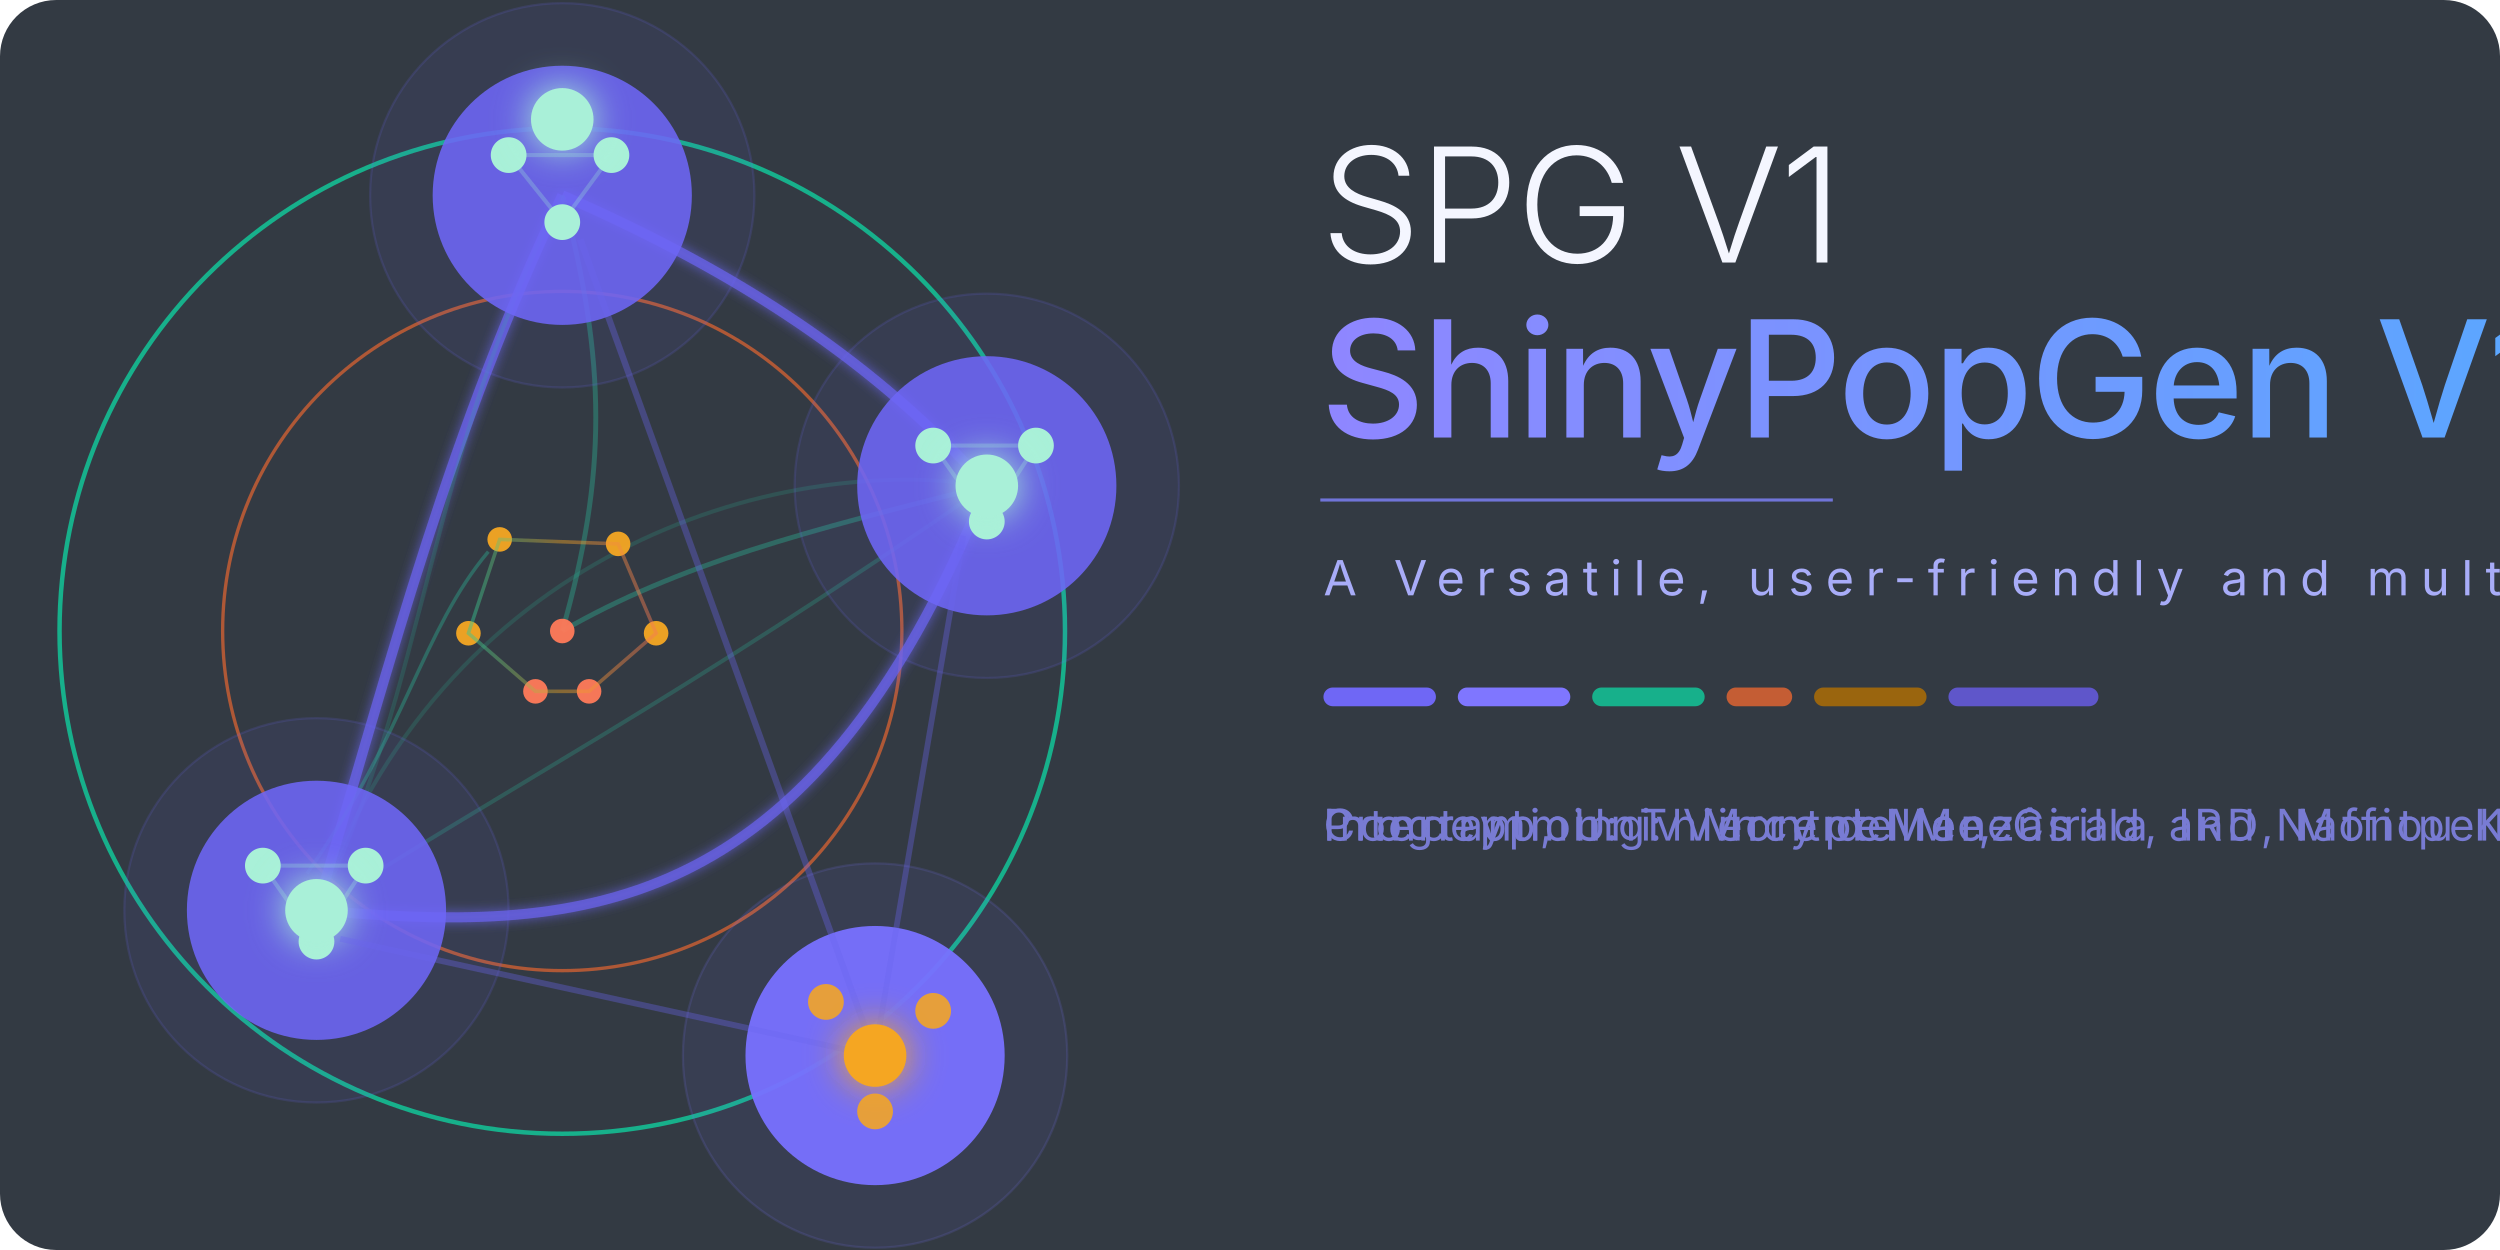
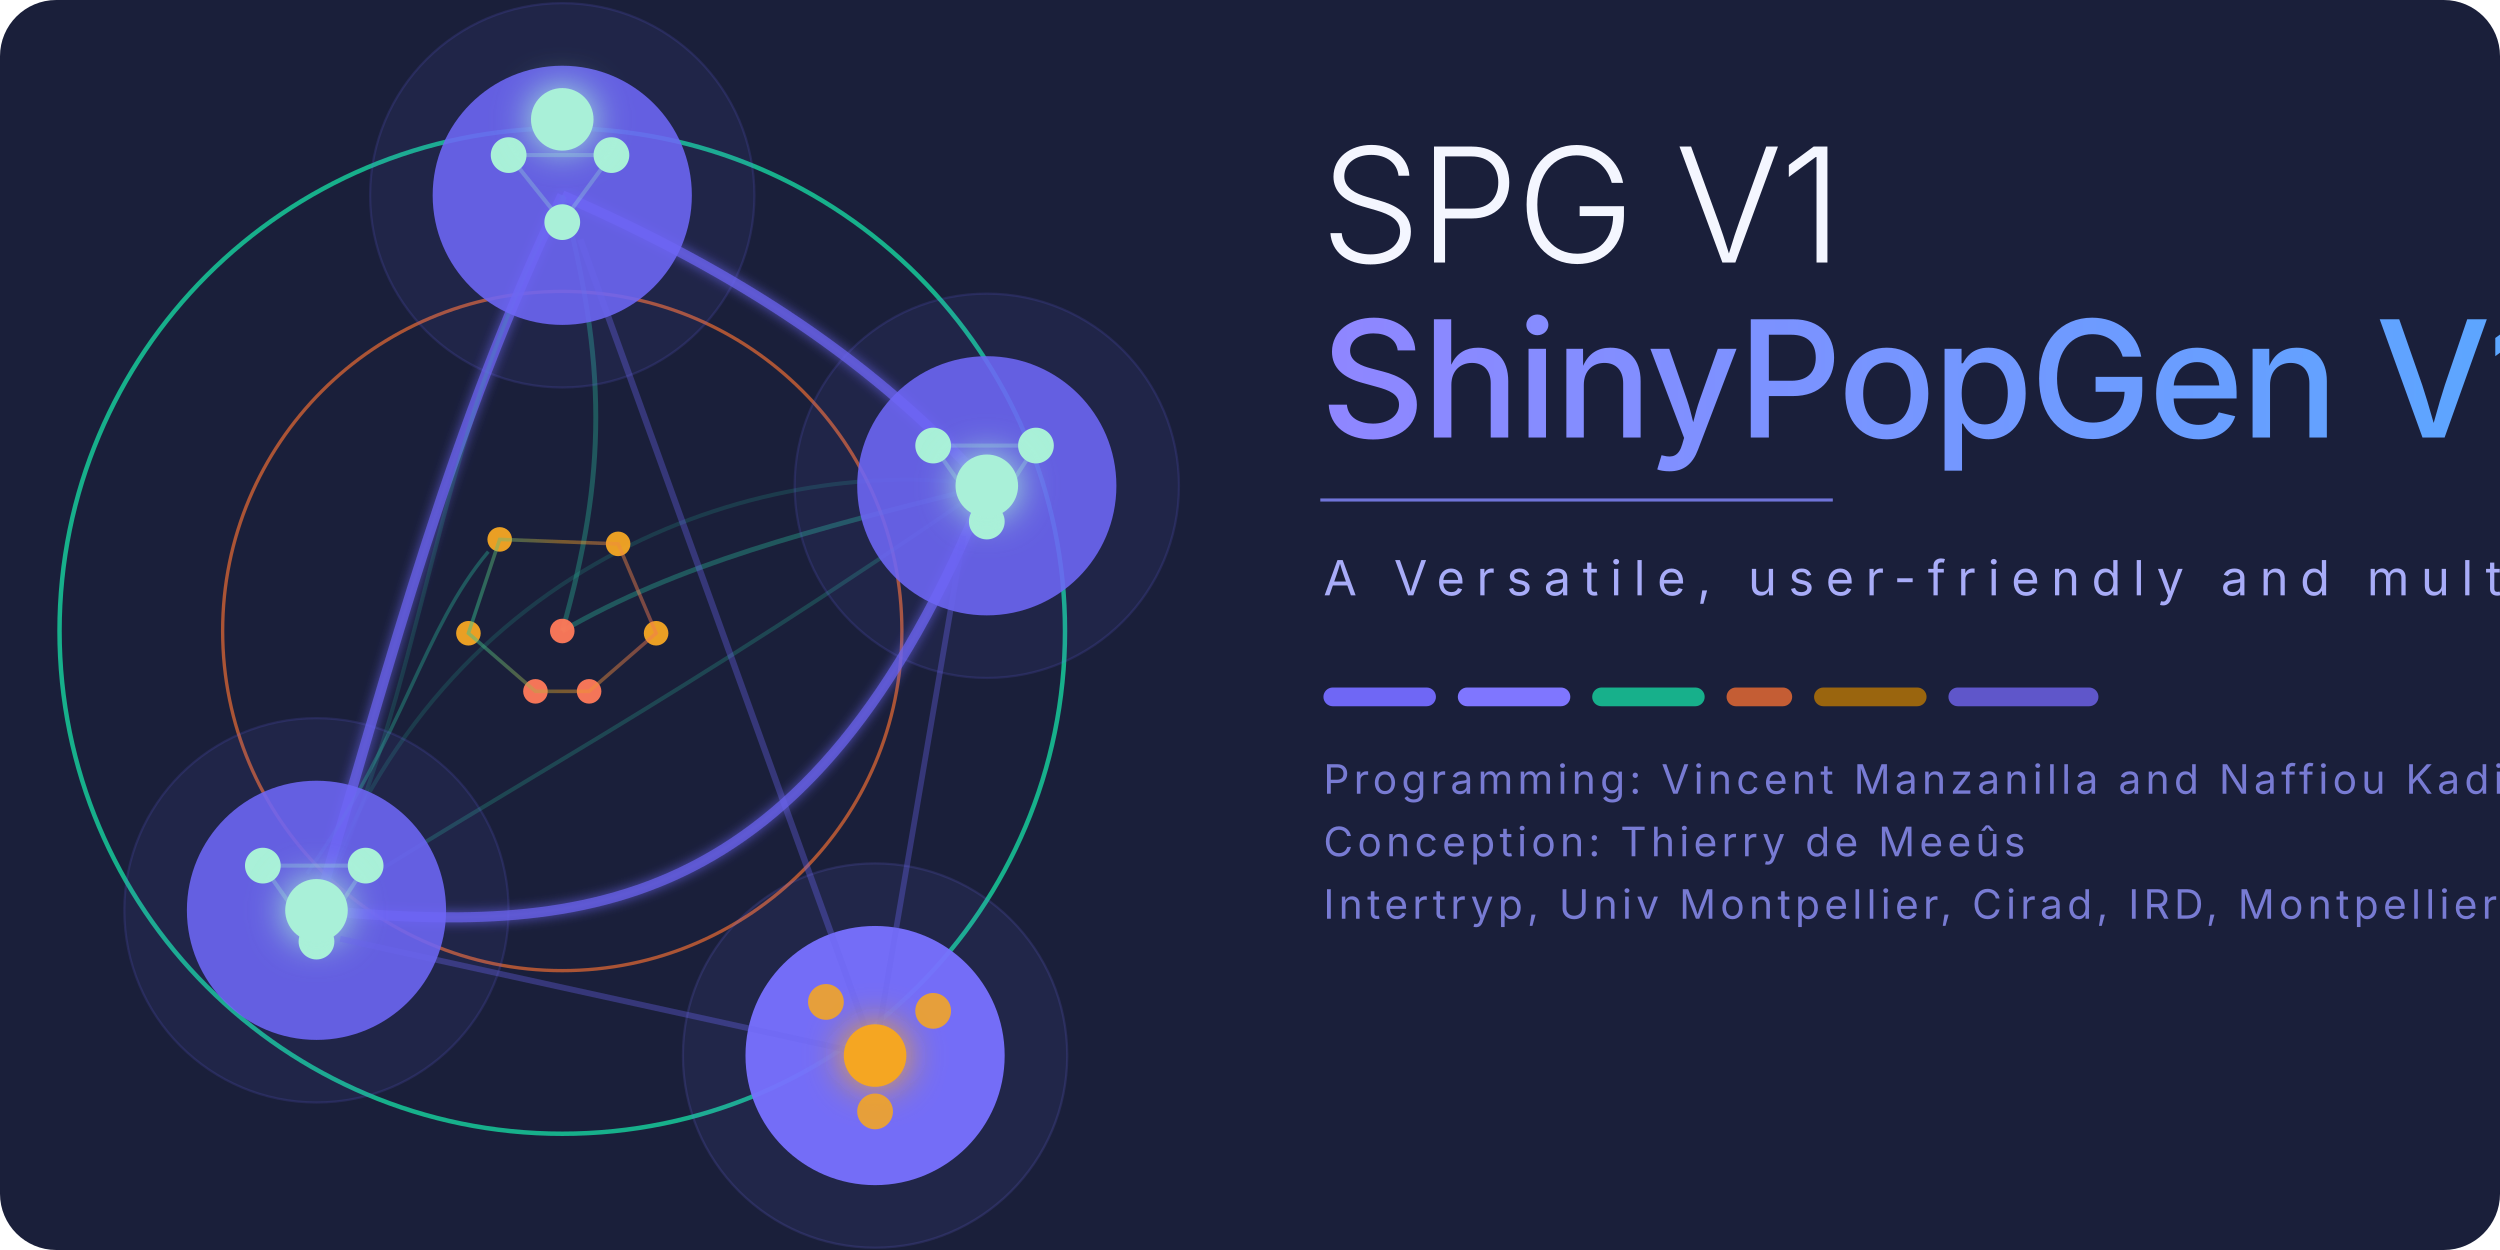
<svg xmlns="http://www.w3.org/2000/svg" viewBox="0 0 1600 800" width="1600" height="800" role="img" aria-labelledby="title desc" version="1.1" id="svg64">
  <defs id="defs12">
    <linearGradient id="bg" x1="0" y1="0" x2="1" y2="1">
      <stop offset="0%" stop-color="#0C1029" id="stop1" />
      <stop offset="100%" stop-color="#12163A" id="stop2" />
    </linearGradient>
    <linearGradient id="popStroke" x1="0" y1="0" x2="1" y2="1">
      <stop offset="0%" stop-color="#7C77FF" id="stop3" />
      <stop offset="100%" stop-color="#4FB8FF" id="stop4" />
    </linearGradient>
    <linearGradient id="textGrad" x1="0" y1="0" x2="1" y2="0">
      <stop offset="0%" stop-color="#8F86FF" id="stop5" />
      <stop offset="100%" stop-color="#5AA7FF" id="stop6" />
    </linearGradient>
    <linearGradient id="accentGrad" x1="213.441" y1="270.102" x2="290.771" y2="270.102" gradientTransform="scale(1.110717,0.9003197)" gradientUnits="userSpaceOnUse">
      <stop offset="0%" stop-color="#25D0A0" id="stop7" />
      <stop offset="50%" stop-color="#F5A623" id="stop8" />
      <stop offset="100%" stop-color="#FF7A59" id="stop9" />
    </linearGradient>
    <filter id="softGlow" x="-0.686" y="-0.686" width="2.371" height="2.371">
      <feGaussianBlur stdDeviation="8" result="blur" id="feGaussianBlur9" />
      <feMerge id="feMerge10">
        <feMergeNode in="blur" id="feMergeNode9" />
        <feMergeNode in="SourceGraphic" id="feMergeNode10" />
      </feMerge>
    </filter>
    <filter id="lineGlow" x="-0.074" y="-0.062" width="1.147" height="1.12">
      <feGaussianBlur stdDeviation="2.5" result="glow" id="feGaussianBlur10" />
      <feMerge id="feMerge12">
        <feMergeNode in="glow" id="feMergeNode11" />
        <feMergeNode in="SourceGraphic" id="feMergeNode12" />
      </feMerge>
    </filter>
  </defs>
-   <rect width="1600" height="800" rx="36" fill="url(#bg)" id="rect12" style="fill:#333a43;fill-opacity:1" />
+   <rect width="1600" height="800" rx="36" fill="url(#bg)" id="rect12" style="fill:#1a1f3a;fill-opacity:1" />
  <g transform="translate(20,40)" id="g56">
    <g id="g65" transform="matrix(1.43,0,0,1.43,-60.55043,-43.69722)">
-       <circle cx="280" cy="285" r="225" fill="none" stroke="#26306b" stroke-width="2" id="circle12" style="fill:#333a43;fill-opacity:1;stroke:#17b08b;stroke-opacity:1" />
+       <circle cx="280" cy="285" r="225" fill="none" stroke="#26306b" stroke-width="2" id="circle12" style="fill:#1a1f3a;fill-opacity:1;stroke:#17b08b;stroke-opacity:1" />
      <circle cx="280" cy="285" r="152" fill="none" stroke="#20295e" stroke-width="1.5" opacity="0.85" id="circle13" style="stroke:#c45d34;stroke-opacity:1" />
      <path d="M 170,410 C 205,292 230,195 280,90" fill="none" stroke="#6b64ef" stroke-opacity="0.72" stroke-width="4.5" filter="url(#lineGlow)" id="path13" />
      <path d="m 280,90 c 80,35 140,75 190,130" fill="none" stroke="#6b64ef" stroke-opacity="0.72" stroke-width="4.5" filter="url(#lineGlow)" id="path14" />
      <path d="m 170,410 c 115,10 220,8 300,-190" fill="none" stroke="#6b64ef" stroke-opacity="0.72" stroke-width="4.5" filter="url(#lineGlow)" id="path15" />
      <path d="m 165.746,393.502 c 44.268,-63.231 51.647,-108.898 81.159,-144.026" fill="none" stroke="#2cbf9f" stroke-opacity="0.35" stroke-width="1.584" id="path16" />
      <path d="m 280,90 c 20,75 20,125 0,195" fill="none" stroke="#2cbf9f" stroke-opacity="0.35" stroke-width="2.2" id="path17" />
      <path d="m 470,220 c -80,20 -138,35 -190,65" fill="none" stroke="#2cbf9f" stroke-opacity="0.35" stroke-width="2.2" id="path18" />
      <path d="M 170,410 C 255,355 330,317 470,220" fill="none" stroke="#2cbf9f" stroke-opacity="0.25" stroke-width="1.8" id="path19" />
      <path d="M 170,410 C 225,250 375,205 470,220" fill="none" stroke="#2cbf9f" stroke-opacity="0.18" stroke-width="1.8" id="path20" />
      <path d="M 280,90 C 220,205 220,310 170,410" fill="none" stroke="#2cbf9f" stroke-opacity="0.18" stroke-width="1.8" id="path21" />
      <g id="g26">
        <circle cx="170" cy="410" r="58" fill="#6e67f6" fill-opacity="0.88" id="circle21" />
        <circle cx="170" cy="410" r="86" fill="#6e67f6" fill-opacity="0.08" stroke="#6e67f6" stroke-opacity="0.15" id="circle22" />
        <circle cx="280" cy="90" r="58" fill="#6e67f6" fill-opacity="0.88" id="circle23" />
        <circle cx="280" cy="90" r="86" fill="#6e67f6" fill-opacity="0.08" stroke="#6e67f6" stroke-opacity="0.15" id="circle24" />
        <circle cx="470" cy="220" r="58" fill="#6e67f6" fill-opacity="0.88" id="circle25" />
        <circle cx="470" cy="220" r="86" fill="#6e67f6" fill-opacity="0.08" stroke="#6e67f6" stroke-opacity="0.15" id="circle26" />
      </g>
      <g fill="#a9f0d8" id="g41">
        <line x1="256" y1="72" x2="302" y2="72" stroke="#9eead6" stroke-opacity="0.28" stroke-width="1.8" id="line26" />
        <line x1="256" y1="72" x2="280" y2="102" stroke="#9eead6" stroke-opacity="0.28" stroke-width="1.8" id="line27" />
        <line x1="302" y1="72" x2="280" y2="102" stroke="#9eead6" stroke-opacity="0.28" stroke-width="1.8" id="line28" />
        <circle cx="256" cy="72" r="8" id="circle28" />
        <circle cx="302" cy="72" r="8" id="circle29" />
        <circle cx="280" cy="102" r="8" id="circle30" />
        <circle cx="280" cy="56" r="14" filter="url(#softGlow)" id="circle31" />
        <line x1="146" y1="390" x2="192" y2="390" stroke="#9eead6" stroke-opacity="0.28" stroke-width="1.8" id="line31" />
        <line x1="146" y1="390" x2="170" y2="424" stroke="#9eead6" stroke-opacity="0.28" stroke-width="1.8" id="line32" />
        <line x1="192" y1="390" x2="170" y2="424" stroke="#9eead6" stroke-opacity="0.28" stroke-width="1.8" id="line33" />
        <circle cx="146" cy="390" r="8" id="circle33" />
        <circle cx="192" cy="390" r="8" id="circle34" />
        <circle cx="170" cy="424" r="8" id="circle35" />
        <circle cx="170" cy="410" r="14" filter="url(#softGlow)" id="circle36" />
        <line x1="446" y1="202" x2="492" y2="202" stroke="#9eead6" stroke-opacity="0.28" stroke-width="1.8" id="line36" />
        <line x1="446" y1="202" x2="470" y2="236" stroke="#9eead6" stroke-opacity="0.28" stroke-width="1.8" id="line37" />
        <line x1="492" y1="202" x2="470" y2="236" stroke="#9eead6" stroke-opacity="0.28" stroke-width="1.8" id="line38" />
        <circle cx="446" cy="202" r="8" id="circle38" />
        <circle cx="492" cy="202" r="8" id="circle39" />
        <circle cx="470" cy="236" r="8" id="circle40" />
        <circle cx="470" cy="220" r="14" filter="url(#softGlow)" id="circle41" />
      </g>
      <circle cx="420" cy="475" r="58" fill="#7971ff" fill-opacity="0.95" id="circle42" />
      <circle cx="420" cy="475" r="86" fill="#7971ff" fill-opacity="0.08" stroke="#7971ff" stroke-opacity="0.15" id="circle43" />
      <line x1="288.062" y1="109.739" x2="420.078" y2="475.029" stroke="#6b64ef" stroke-opacity="0.35" stroke-width="2.838" id="line43" />
      <line x1="180.613" y1="422.751" x2="420.074" y2="475.226" stroke="#6b64ef" stroke-opacity="0.35" stroke-width="2.638" id="line44" />
      <line x1="459.475" y1="242.322" x2="419.732" y2="475.064" stroke="#6b64ef" stroke-opacity="0.35" stroke-width="2.555" id="line45" />
      <circle cx="420" cy="475" r="14" fill="#f5a623" filter="url(#softGlow)" id="circle45" />
      <circle cx="446" cy="455" r="8" fill="#f5a623" fill-opacity="0.88" id="circle46" />
      <circle cx="398" cy="451" r="8" fill="#f5a623" fill-opacity="0.88" id="circle47" />
      <circle cx="420" cy="500" r="8" fill="#f5a623" fill-opacity="0.88" id="circle48" />
      <g opacity="0.95" id="g55">
        <circle cx="280" cy="285" r="5.5" fill="#ff7a59" id="circle49" />
        <circle cx="305" cy="246" r="5.5" fill="#f5a623" id="circle50" />
        <circle cx="252" cy="244" r="5.5" fill="#f5a623" id="circle51" />
        <circle cx="322" cy="286" r="5.5" fill="#f5a623" id="circle52" />
        <circle cx="238" cy="286" r="5.5" fill="#f5a623" id="circle53" />
        <circle cx="292" cy="312" r="5.5" fill="#ff7a59" id="circle54" />
        <circle cx="268" cy="312" r="5.5" fill="#ff7a59" id="circle55" />
        <path d="m 252,244 53,2 17,40 -30,26 h -24 l -30,-26 z" fill="none" stroke="url(#accentGrad)" stroke-opacity="0.45" stroke-width="1.6" id="path55" style="stroke:url(#accentGrad)" />
      </g>
    </g>
  </g>
  <g transform="translate(845 168)" id="g64">
    <text x="0" y="0" fill="#F4F6FF" font-size="102" font-family="Inter, Segoe UI, Roboto, Helvetica, Arial, sans-serif" font-weight="300" letter-spacing="-1.5" id="text56">SPG V1</text>
    <text x="0" y="112" fill="url(#textGrad)" font-size="104" font-family="Inter, Segoe UI, Roboto, Helvetica, Arial, sans-serif" font-weight="500" letter-spacing="-2" id="text57">ShinyPopGen V1</text>
    <line x1="0" y1="152" x2="328" y2="152" stroke="#7074D8" stroke-width="2" id="line57" />
    <text x="2" y="213" fill="#A8ACF8" font-size="31" font-family="Inter, Segoe UI, Roboto, Helvetica, Arial, sans-serif" font-weight="400" letter-spacing="7.5" id="text58">A Versatile, user-friendly and multi-OS application to analyse population genetic data</text>
    <g transform="translate(2 272)" id="g63">
      <rect x="0" y="0" width="72" height="12" rx="6" fill="#6F67F5" id="rect58" />
      <rect x="86" y="0" width="72" height="12" rx="6" fill="#7F76FF" id="rect59" />
      <rect x="172" y="0" width="72" height="12" rx="6" fill="#17B08B" id="rect60" />
      <rect x="258" y="0" width="42" height="12" rx="6" fill="#C45D34" id="rect61" />
      <rect x="314" y="0" width="72" height="12" rx="6" fill="#9A650E" id="rect62" />
      <rect x="400" y="0" width="96" height="12" rx="6" fill="#5F56CA" id="rect63" />
    </g>
-     <text x="2" y="370" fill="#787BD3" font-size="28" font-family="Inter, Segoe UI, Roboto, Helvetica, Arial, sans-serif" font-weight="400" letter-spacing="2.8" id="text63">Programming: Vincent Manzanilla and Naffiou Kadiri</text>
-     <text x="2" y="370" fill="#787BD3" font-size="28" font-family="Inter, Segoe UI, Roboto, Helvetica, Arial, sans-serif" font-weight="400" letter-spacing="2.8" id="text63">Conception: Thierry de Meeûs</text>
-     <text x="2" y="370" fill="#787BD3" font-size="28" font-family="Inter, Segoe UI, Roboto, Helvetica, Arial, sans-serif" font-weight="400" letter-spacing="2.8" id="text63">Intertryp, Univ Montpellier, Cirad, IRD, Montpellier, France</text>
+     <text x="2" y="340" fill="#787BD3" font-size="26" font-family="Inter, Segoe UI, Roboto, Helvetica, Arial, sans-serif" font-weight="400" letter-spacing="2.8" id="text64">Programming: Vincent Manzanilla and Naffiou Kadiri</text>
+     <text x="2" y="380" fill="#787BD3" font-size="26" font-family="Inter, Segoe UI, Roboto, Helvetica, Arial, sans-serif" font-weight="400" letter-spacing="2.8" id="text65">Conception: Thierry de Meeûs</text>
+     <text x="2" y="420" fill="#787BD3" font-size="26" font-family="Inter, Segoe UI, Roboto, Helvetica, Arial, sans-serif" font-weight="400" letter-spacing="2.8" id="text66">Intertryp, Univ Montpellier, Cirad, IRD, Montpellier, France</text>
  </g>
</svg>
